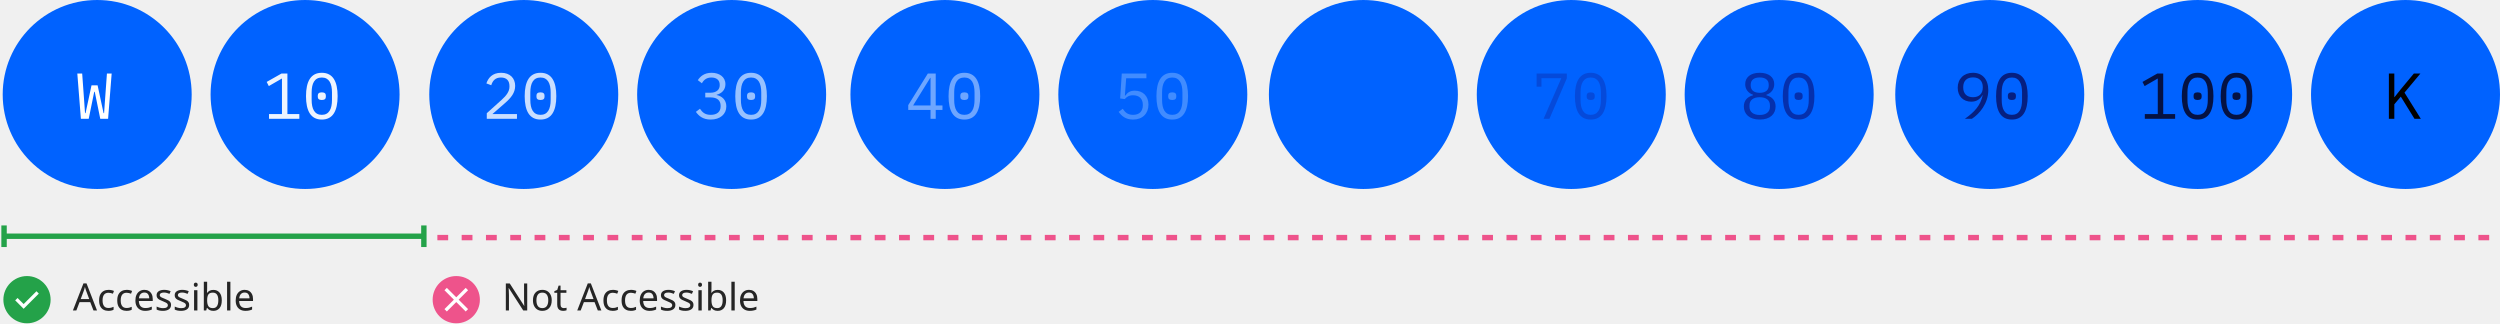
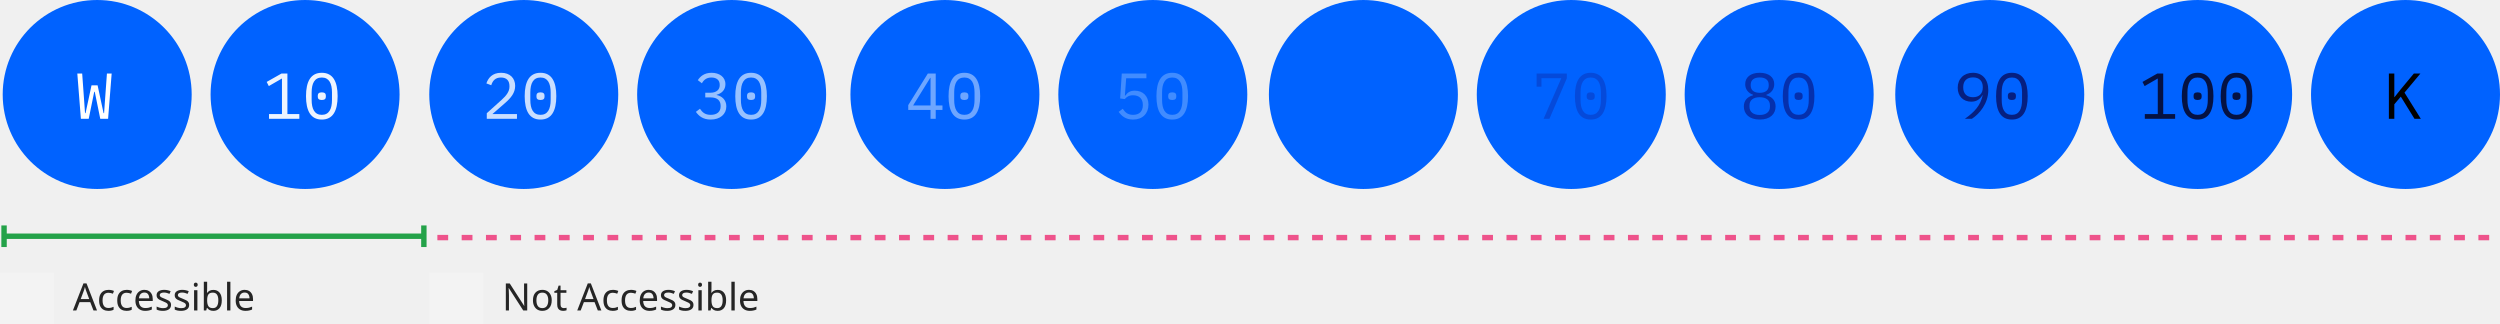
<svg xmlns="http://www.w3.org/2000/svg" xmlns:xlink="http://www.w3.org/1999/xlink" width="926" height="120" viewBox="0 0 926 120">
  <defs>
    <path id="a" d="M8.75 0C3.937 0 0 3.938 0 8.75c0 4.813 3.938 8.75 8.75 8.75 4.813 0 8.75-3.938 8.75-8.75C17.5 3.937 13.562 0 8.75 0z" />
  </defs>
-   <g fill="none" fill-rule="evenodd">
+   <g fill="#f3f3f3" fill-rule="evenodd">
    <g>
      <text fill="#252525" font-family="IBMPlexSans, IBM Plex Sans" font-size="14">
        <tspan x="27" y="115">Accessible</tspan>
      </text>
      <text fill="#252525" font-family="IBMPlexSans, IBM Plex Sans" font-size="14">
        <tspan x="186" y="115">Not Accessible</tspan>
      </text>
      <circle cx="505" cy="35" r="35" fill="#0062FF" />
      <g transform="translate(1)">
        <circle cx="35" cy="35" r="35" fill="#0062FF" />
        <path fill="#FFF" d="M31.864 44H28.96l-1.32-16.752h1.8l.696 9.6.36 5.064h.192l2.208-10.296h2.256l2.208 10.296h.192l.36-5.064.696-9.6h1.752L39.04 44h-2.904l-2.04-10.008h-.192z" />
      </g>
      <g transform="translate(78)">
        <circle cx="35" cy="35" r="35" fill="#0062FF" />
        <path fill="#EDF4FF" d="M32.872 44H21.64v-1.752h4.8V29.072l-4.872 2.808-.792-1.536 5.472-3.096h2.208v15h4.416V44zm8.328.288c-4.08 0-5.856-3.192-5.856-8.664 0-5.472 1.776-8.664 5.856-8.664s5.856 3.192 5.856 8.664c0 5.472-1.776 8.664-5.856 8.664zm0-1.752c2.688 0 3.768-2.184 3.768-5.544v-2.736c0-3.36-1.08-5.544-3.768-5.544-2.688 0-3.768 2.184-3.768 5.544v2.736c0 3.36 1.08 5.544 3.768 5.544zm0-5.496c-1.104 0-1.488-.504-1.488-1.152v-.528c0-.648.384-1.152 1.488-1.152s1.488.504 1.488 1.152v.528c0 .648-.384 1.152-1.488 1.152z" />
      </g>
      <g transform="translate(159)">
        <circle cx="35" cy="35" r="35" fill="#0062FF" />
        <path fill="#C9DEFF" d="M32.488 42.248V44H21.304v-2.064l5.592-5.04c1.632-1.464 2.808-3.024 2.808-4.728v-.288c0-2.016-1.08-3.168-3.144-3.168-2.04 0-3.072 1.128-3.6 2.856l-1.8-.672c.648-1.968 2.16-3.936 5.448-3.936 3.336 0 5.208 2.016 5.208 4.848 0 2.544-1.512 4.416-3.744 6.36l-4.68 4.08h9.096zm8.712 2.04c-4.08 0-5.856-3.192-5.856-8.664 0-5.472 1.776-8.664 5.856-8.664s5.856 3.192 5.856 8.664c0 5.472-1.776 8.664-5.856 8.664zm0-1.752c2.688 0 3.768-2.184 3.768-5.544v-2.736c0-3.36-1.08-5.544-3.768-5.544-2.688 0-3.768 2.184-3.768 5.544v2.736c0 3.36 1.08 5.544 3.768 5.544zm0-5.496c-1.104 0-1.488-.504-1.488-1.152v-.528c0-.648.384-1.152 1.488-1.152s1.488.504 1.488 1.152v.528c0 .648-.384 1.152-1.488 1.152z" />
      </g>
      <g transform="translate(236)">
        <circle cx="35" cy="35" r="35" fill="#0062FF" />
        <path fill="#97C1FF" d="M25.232 34.352h1.848c2.328 0 3.504-1.176 3.504-2.784V31.4c0-1.776-1.248-2.688-3.072-2.688-1.776 0-2.832.864-3.528 2.136l-1.512-1.152c.864-1.344 2.352-2.736 5.088-2.736 2.856 0 5.136 1.512 5.136 4.224 0 2.16-1.44 3.456-3.264 3.912v.096c1.848.36 3.6 1.704 3.6 4.224 0 2.88-2.304 4.872-5.784 4.872-2.952 0-4.464-1.416-5.496-2.856l1.512-1.152c.888 1.32 1.872 2.256 3.984 2.256 2.352 0 3.672-1.152 3.672-3.144V39.2c0-1.968-1.248-3.12-3.696-3.12h-1.992v-1.728zM42.2 44.288c-4.08 0-5.856-3.192-5.856-8.664 0-5.472 1.776-8.664 5.856-8.664s5.856 3.192 5.856 8.664c0 5.472-1.776 8.664-5.856 8.664zm0-1.752c2.688 0 3.768-2.184 3.768-5.544v-2.736c0-3.36-1.08-5.544-3.768-5.544-2.688 0-3.768 2.184-3.768 5.544v2.736c0 3.36 1.08 5.544 3.768 5.544zm0-5.496c-1.104 0-1.488-.504-1.488-1.152v-.528c0-.648.384-1.152 1.488-1.152s1.488.504 1.488 1.152v.528c0 .648-.384 1.152-1.488 1.152z" />
      </g>
      <g transform="translate(315)">
        <circle cx="35" cy="35" r="35" fill="#0062FF" />
        <path fill="#6EA6FF" d="M31.592 44h-1.92v-3.288h-8.256v-1.776l7.248-11.688h2.928v11.808h2.496v1.656h-2.496V44zm-2.016-15.192l-6.36 10.248h6.456V28.808h-.096zM42.2 44.288c-4.08 0-5.856-3.192-5.856-8.664 0-5.472 1.776-8.664 5.856-8.664s5.856 3.192 5.856 8.664c0 5.472-1.776 8.664-5.856 8.664zm0-1.752c2.688 0 3.768-2.184 3.768-5.544v-2.736c0-3.36-1.08-5.544-3.768-5.544-2.688 0-3.768 2.184-3.768 5.544v2.736c0 3.36 1.08 5.544 3.768 5.544zm0-5.496c-1.104 0-1.488-.504-1.488-1.152v-.528c0-.648.384-1.152 1.488-1.152s1.488.504 1.488 1.152v.528c0 .648-.384 1.152-1.488 1.152z" />
      </g>
      <g transform="translate(392)">
        <circle cx="35" cy="35" r="35" fill="#0062FF" />
        <path fill="#418CFF" d="M32.624 27.248V29h-7.488l-.48 6.408h.168c.816-1.128 1.728-1.824 3.504-1.824 2.928 0 5.064 1.92 5.064 5.16 0 3.264-2.136 5.544-5.712 5.544-2.832 0-4.296-1.416-5.328-2.856l1.512-1.152c.888 1.32 1.8 2.256 3.864 2.256 2.304 0 3.576-1.344 3.576-3.528v-.192c0-2.208-1.296-3.528-3.624-3.528-1.584 0-2.352.624-3.072 1.416l-1.704-.24.6-9.216h9.12zm9.576 17.04c-4.08 0-5.856-3.192-5.856-8.664 0-5.472 1.776-8.664 5.856-8.664s5.856 3.192 5.856 8.664c0 5.472-1.776 8.664-5.856 8.664zm0-1.752c2.688 0 3.768-2.184 3.768-5.544v-2.736c0-3.36-1.08-5.544-3.768-5.544-2.688 0-3.768 2.184-3.768 5.544v2.736c0 3.36 1.08 5.544 3.768 5.544zm0-5.496c-1.104 0-1.488-.504-1.488-1.152v-.528c0-.648.384-1.152 1.488-1.152s1.488.504 1.488 1.152v.528c0 .648-.384 1.152-1.488 1.152z" />
      </g>
      <g transform="translate(547)">
        <circle cx="35" cy="35" r="35" fill="#0062FF" />
        <path fill="#054ADA" d="M26.912 44h-2.16l6.552-15.024H23.96v3.12h-1.8v-4.848h11.184v1.776L26.912 44zm15.288.288c-4.08 0-5.856-3.192-5.856-8.664 0-5.472 1.776-8.664 5.856-8.664s5.856 3.192 5.856 8.664c0 5.472-1.776 8.664-5.856 8.664zm0-1.752c2.688 0 3.768-2.184 3.768-5.544v-2.736c0-3.36-1.08-5.544-3.768-5.544-2.688 0-3.768 2.184-3.768 5.544v2.736c0 3.36 1.08 5.544 3.768 5.544zm0-5.496c-1.104 0-1.488-.504-1.488-1.152v-.528c0-.648.384-1.152 1.488-1.152s1.488.504 1.488 1.152v.528c0 .648-.384 1.152-1.488 1.152z" />
      </g>
      <g transform="translate(624)">
        <circle cx="35" cy="35" r="35" fill="#0062FF" />
        <path fill="#0530AD" d="M27.8 44.288c-3.888 0-5.88-2.088-5.88-4.848 0-2.28 1.368-3.6 3.408-4.152v-.192c-1.776-.6-2.904-2.016-2.904-3.936 0-2.544 1.992-4.2 5.376-4.2 3.384 0 5.376 1.656 5.376 4.2 0 1.92-1.128 3.336-2.904 3.936v.192c2.04.552 3.408 1.872 3.408 4.152 0 2.76-1.992 4.848-5.88 4.848zm0-1.704c2.352 0 3.792-1.128 3.792-3.024v-.528c0-1.92-1.392-3.024-3.792-3.024s-3.792 1.104-3.792 3.024v.528c0 1.896 1.44 3.024 3.792 3.024zm0-8.208c2.16 0 3.336-.984 3.336-2.688v-.336c0-1.704-1.224-2.664-3.336-2.664s-3.336.96-3.336 2.664v.336c0 1.704 1.176 2.688 3.336 2.688zm14.4 9.912c-4.08 0-5.856-3.192-5.856-8.664 0-5.472 1.776-8.664 5.856-8.664s5.856 3.192 5.856 8.664c0 5.472-1.776 8.664-5.856 8.664zm0-1.752c2.688 0 3.768-2.184 3.768-5.544v-2.736c0-3.36-1.08-5.544-3.768-5.544-2.688 0-3.768 2.184-3.768 5.544v2.736c0 3.36 1.08 5.544 3.768 5.544zm0-5.496c-1.104 0-1.488-.504-1.488-1.152v-.528c0-.648.384-1.152 1.488-1.152s1.488.504 1.488 1.152v.528c0 .648-.384 1.152-1.488 1.152z" />
      </g>
      <path fill="#24A249" fill-rule="nonzero" d="M2.5 86.5H156v-3h2v8h-2v-3H2.5v3h-2v-8h2v3z" />
      <g transform="translate(702)">
        <circle cx="35" cy="35" r="35" fill="#0062FF" />
        <path fill="#061F80" d="M34.464 33.392c0 4.968-3.336 8.856-6.072 10.608H25.8c3.648-2.616 5.664-4.8 6.6-8.688l-.12-.048c-.816 1.368-2.04 2.4-4.128 2.4-2.928 0-5.016-1.992-5.016-5.16 0-3.288 2.232-5.544 5.64-5.544 3.528 0 5.688 2.448 5.688 6.432zM28.8 36.008c2.28 0 3.624-1.32 3.624-3.576v-.192c0-2.256-1.344-3.576-3.624-3.576-2.28 0-3.624 1.32-3.624 3.576v.192c0 2.256 1.344 3.576 3.624 3.576zm14.4 8.28c-4.08 0-5.856-3.192-5.856-8.664 0-5.472 1.776-8.664 5.856-8.664s5.856 3.192 5.856 8.664c0 5.472-1.776 8.664-5.856 8.664zm0-1.752c2.688 0 3.768-2.184 3.768-5.544v-2.736c0-3.36-1.08-5.544-3.768-5.544-2.688 0-3.768 2.184-3.768 5.544v2.736c0 3.36 1.08 5.544 3.768 5.544zm0-5.496c-1.104 0-1.488-.504-1.488-1.152v-.528c0-.648.384-1.152 1.488-1.152s1.488.504 1.488 1.152v.528c0 .648-.384 1.152-1.488 1.152z" />
      </g>
      <g transform="translate(779)">
        <circle cx="35" cy="35" r="35" fill="#0062FF" />
        <path fill="#051243" d="M26.672 44H15.44v-1.752h4.8V29.072l-4.872 2.808-.792-1.536 5.472-3.096h2.208v15h4.416V44zm8.328.288c-4.08 0-5.856-3.192-5.856-8.664 0-5.472 1.776-8.664 5.856-8.664s5.856 3.192 5.856 8.664c0 5.472-1.776 8.664-5.856 8.664zm0-1.752c2.688 0 3.768-2.184 3.768-5.544v-2.736c0-3.36-1.08-5.544-3.768-5.544-2.688 0-3.768 2.184-3.768 5.544v2.736c0 3.36 1.08 5.544 3.768 5.544zm0-5.496c-1.104 0-1.488-.504-1.488-1.152v-.528c0-.648.384-1.152 1.488-1.152s1.488.504 1.488 1.152v.528c0 .648-.384 1.152-1.488 1.152zm14.4 7.248c-4.08 0-5.856-3.192-5.856-8.664 0-5.472 1.776-8.664 5.856-8.664s5.856 3.192 5.856 8.664c0 5.472-1.776 8.664-5.856 8.664zm0-1.752c2.688 0 3.768-2.184 3.768-5.544v-2.736c0-3.36-1.08-5.544-3.768-5.544-2.688 0-3.768 2.184-3.768 5.544v2.736c0 3.36 1.08 5.544 3.768 5.544zm0-5.496c-1.104 0-1.488-.504-1.488-1.152v-.528c0-.648.384-1.152 1.488-1.152s1.488.504 1.488 1.152v.528c0 .648-.384 1.152-1.488 1.152z" />
      </g>
      <g transform="translate(856)">
        <circle cx="35" cy="35" r="35" fill="#0062FF" />
        <path fill="#000" d="M38.32 44l-5.064-8.208-2.4 2.832V44H28.84V27.248h2.016v8.736h.072l2.208-2.784 4.944-5.952h2.424l-5.88 7.056L40.672 44z" />
      </g>
      <path fill="#EE538B" fill-rule="nonzero" d="M162 89v-2h4v2h-4zm9 0v-2h4v2h-4zm9 0v-2h4v2h-4zm9 0v-2h4v2h-4zm9 0v-2h4v2h-4zm9 0v-2h4v2h-4zm9 0v-2h4v2h-4zm9 0v-2h4v2h-4zm9 0v-2h4v2h-4zm9 0v-2h4v2h-4zm9 0v-2h4v2h-4zm9 0v-2h4v2h-4zm9 0v-2h4v2h-4zm9 0v-2h4v2h-4zm9 0v-2h4v2h-4zm9 0v-2h4v2h-4zm9 0v-2h4v2h-4zm9 0v-2h4v2h-4zm9 0v-2h4v2h-4zm9 0v-2h4v2h-4zm9 0v-2h4v2h-4zm9 0v-2h4v2h-4zm9 0v-2h4v2h-4zm9 0v-2h4v2h-4zm9 0v-2h4v2h-4zm9 0v-2h4v2h-4zm9 0v-2h4v2h-4zm9 0v-2h4v2h-4zm9 0v-2h4v2h-4zm9 0v-2h4v2h-4zm9 0v-2h4v2h-4zm9 0v-2h4v2h-4zm9 0v-2h4v2h-4zm9 0v-2h4v2h-4zm9 0v-2h4v2h-4zm9 0v-2h4v2h-4zm9 0v-2h4v2h-4zm9 0v-2h4v2h-4zm9 0v-2h4v2h-4zm9 0v-2h4v2h-4zm9 0v-2h4v2h-4zm9 0v-2h4v2h-4zm9 0v-2h4v2h-4zm9 0v-2h4v2h-4zm9 0v-2h4v2h-4zm9 0v-2h4v2h-4zm9 0v-2h4v2h-4zm9 0v-2h4v2h-4zm9 0v-2h4v2h-4zm9 0v-2h4v2h-4zm9 0v-2h4v2h-4zm9 0v-2h4v2h-4zm9 0v-2h4v2h-4zm9 0v-2h4v2h-4zm9 0v-2h4v2h-4zm9 0v-2h4v2h-4zm9 0v-2h4v2h-4zm9 0v-2h4v2h-4zm9 0v-2h4v2h-4zm9 0v-2h4v2h-4zm9 0v-2h4v2h-4zm9 0v-2h4v2h-4zm9 0v-2h4v2h-4zm9 0v-2h4v2h-4zm9 0v-2h4v2h-4zm9 0v-2h4v2h-4zm9 0v-2h4v2h-4zm9 0v-2h4v2h-4zm9 0v-2h4v2h-4zm9 0v-2h4v2h-4zm9 0v-2h4v2h-4zm9 0v-2h4v2h-4zm9 0v-2h4v2h-4zm9 0v-2h4v2h-4zm9 0v-2h4v2h-4zm9 0v-2h4v2h-4zm9 0v-2h4v2h-4zm9 0v-2h4v2h-4zm9 0v-2h4v2h-4zm9 0v-2h4v2h-4zm9 0v-2h4v2h-4zm9 0v-2h4v2h-4zm9 0v-2h4v2h-4zm9 0v-2h4v2h-4zm9 0v-2h4v2h-4z" />
    </g>
    <g transform="translate(1.25 102.25)">
      <mask id="b" fill="#fff">
        <use xlink:href="#a" />
      </mask>
      <use fill="#24A249" fill-rule="nonzero" xlink:href="#a" />
      <path fill="#FFF" d="M13.125 6.5l-.875-.875-4.75 4.75-2.25-2.25L4.375 9 7.5 12.125z" mask="url(#b)" />
    </g>
    <path d="M0 101h20v20H0z" />
    <g>
      <path fill="#EE538B" fill-rule="nonzero" d="M169 102.25a8.75 8.75 0 1 0 0 17.5 8.75 8.75 0 0 0 0-17.5z" />
      <path fill="#FFF" fill-rule="nonzero" d="M173.375 107.506l-.881-.881-3.494 3.494-3.494-3.494-.881.881 3.494 3.494-3.494 3.494.881.881 3.494-3.494 3.494 3.494.881-.881-3.494-3.494z" />
      <path d="M159 101h20v20h-20z" />
    </g>
  </g>
</svg>
